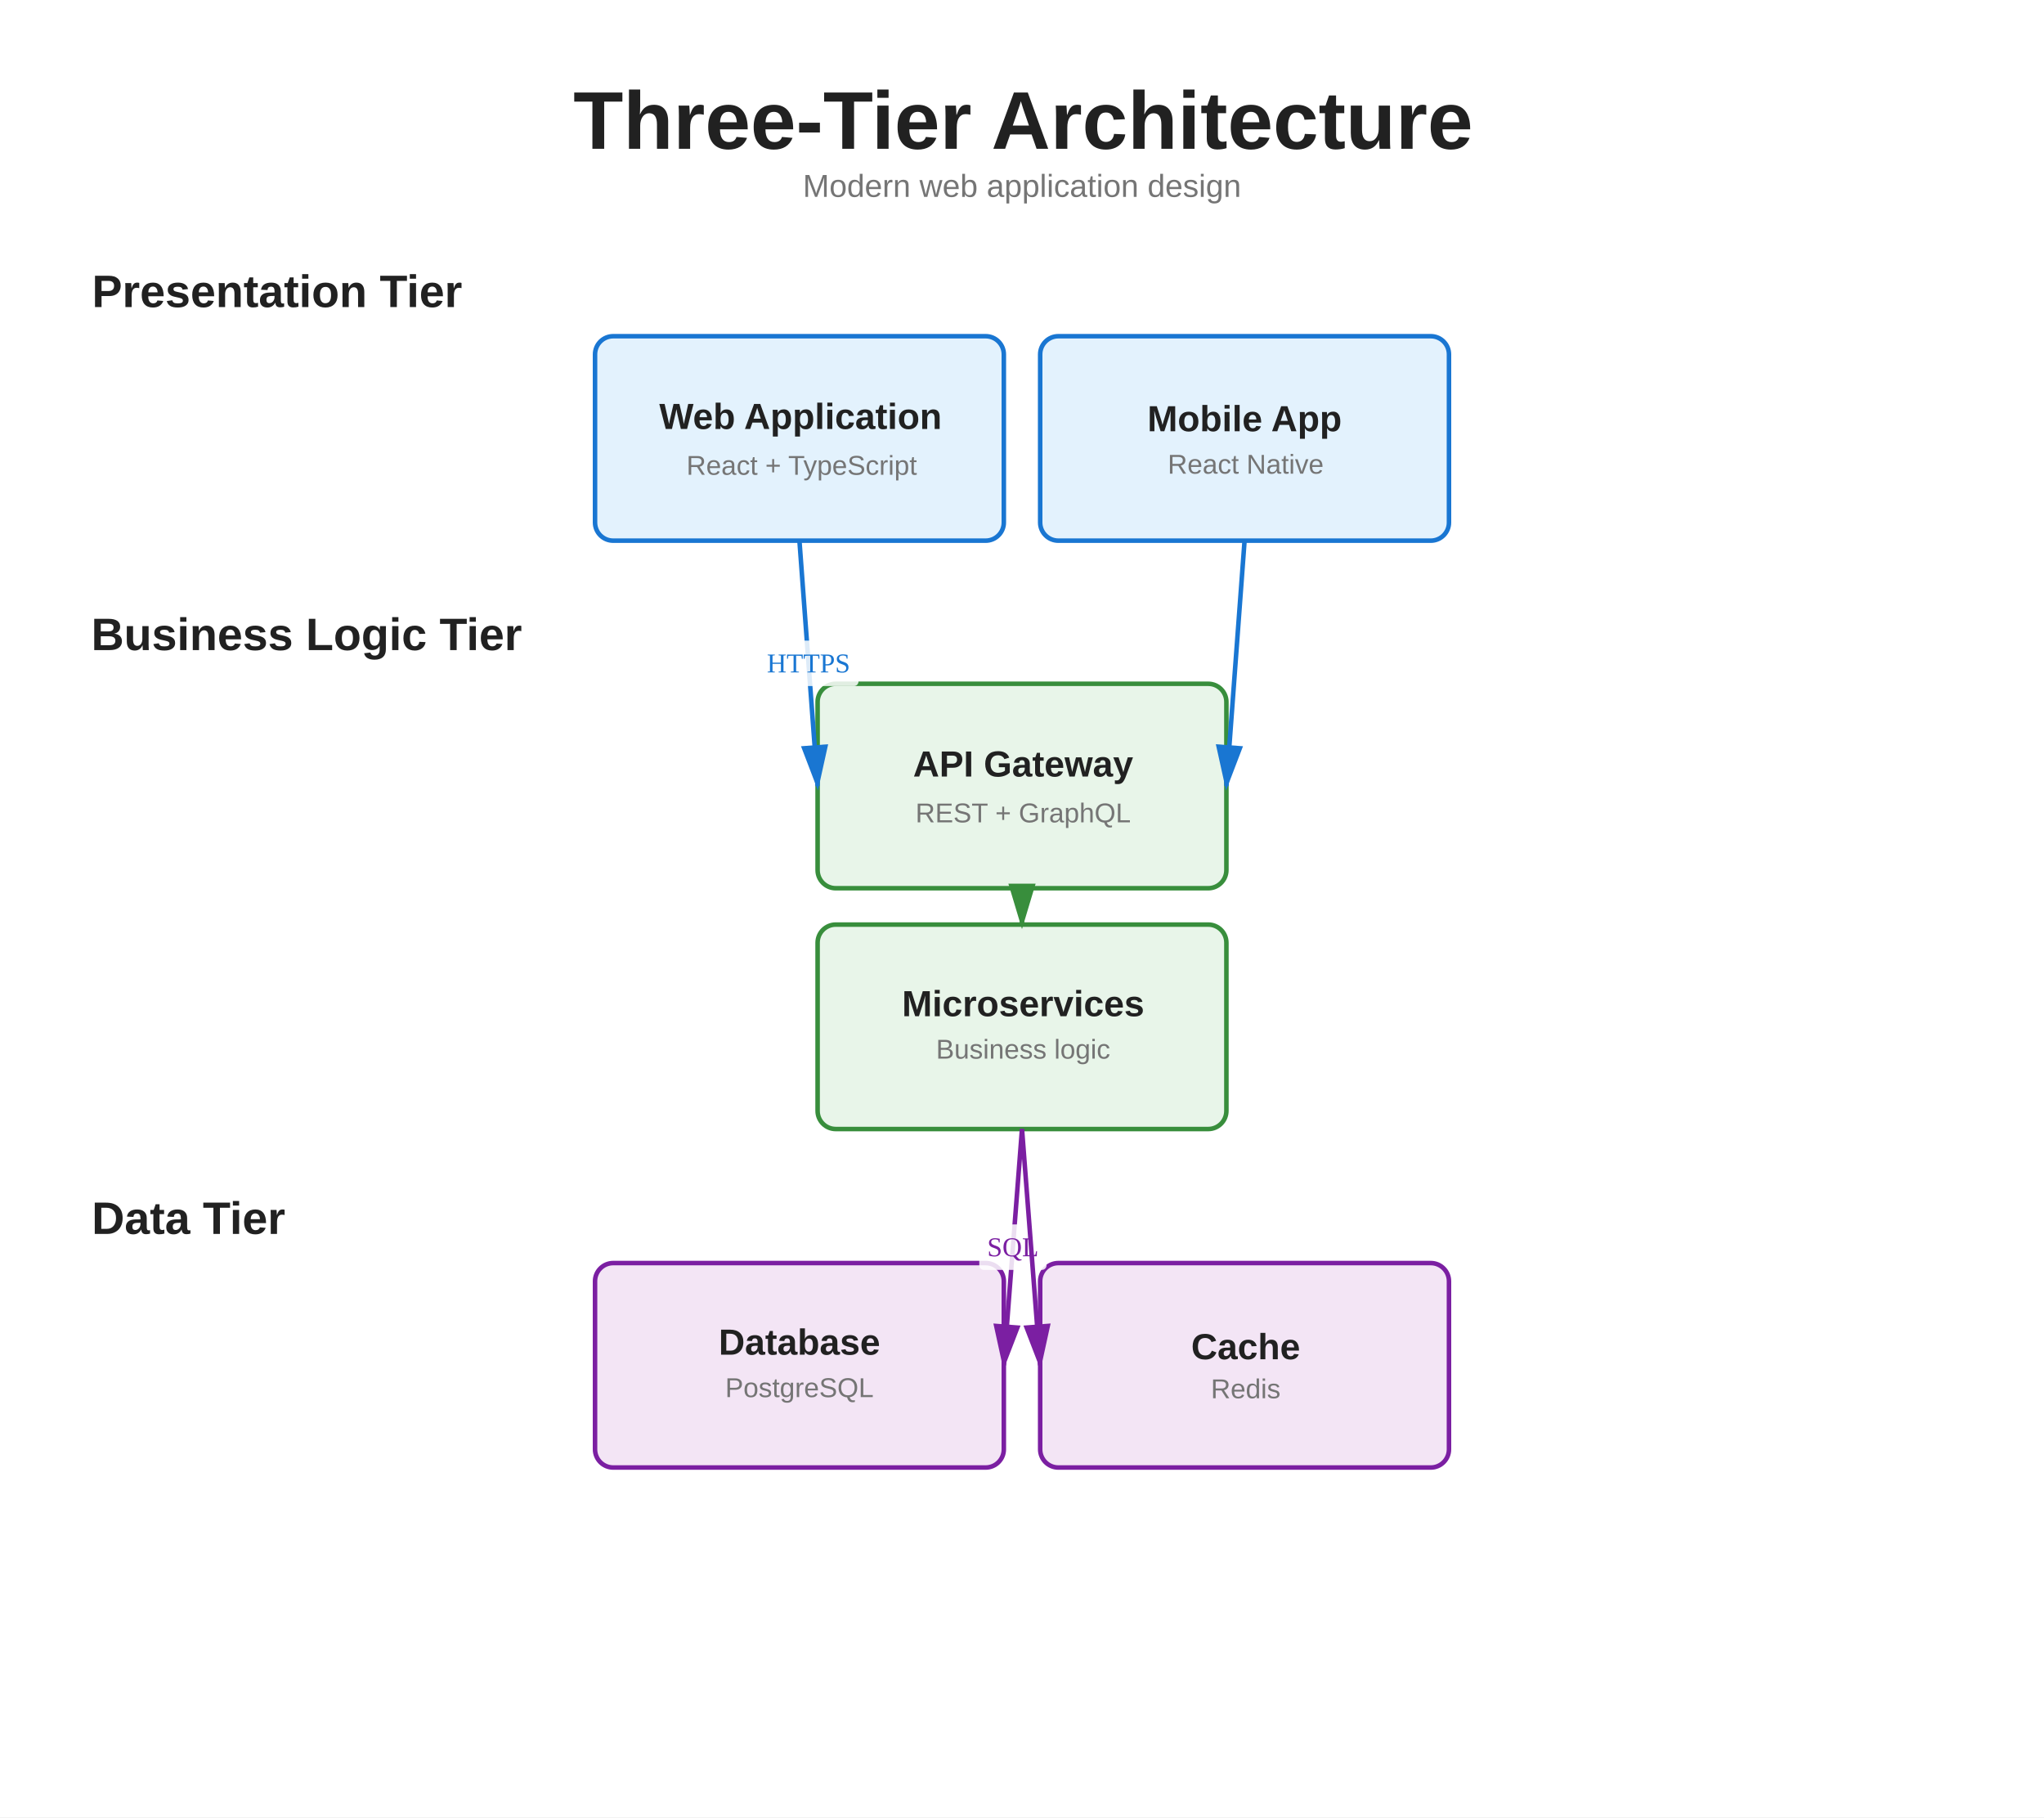
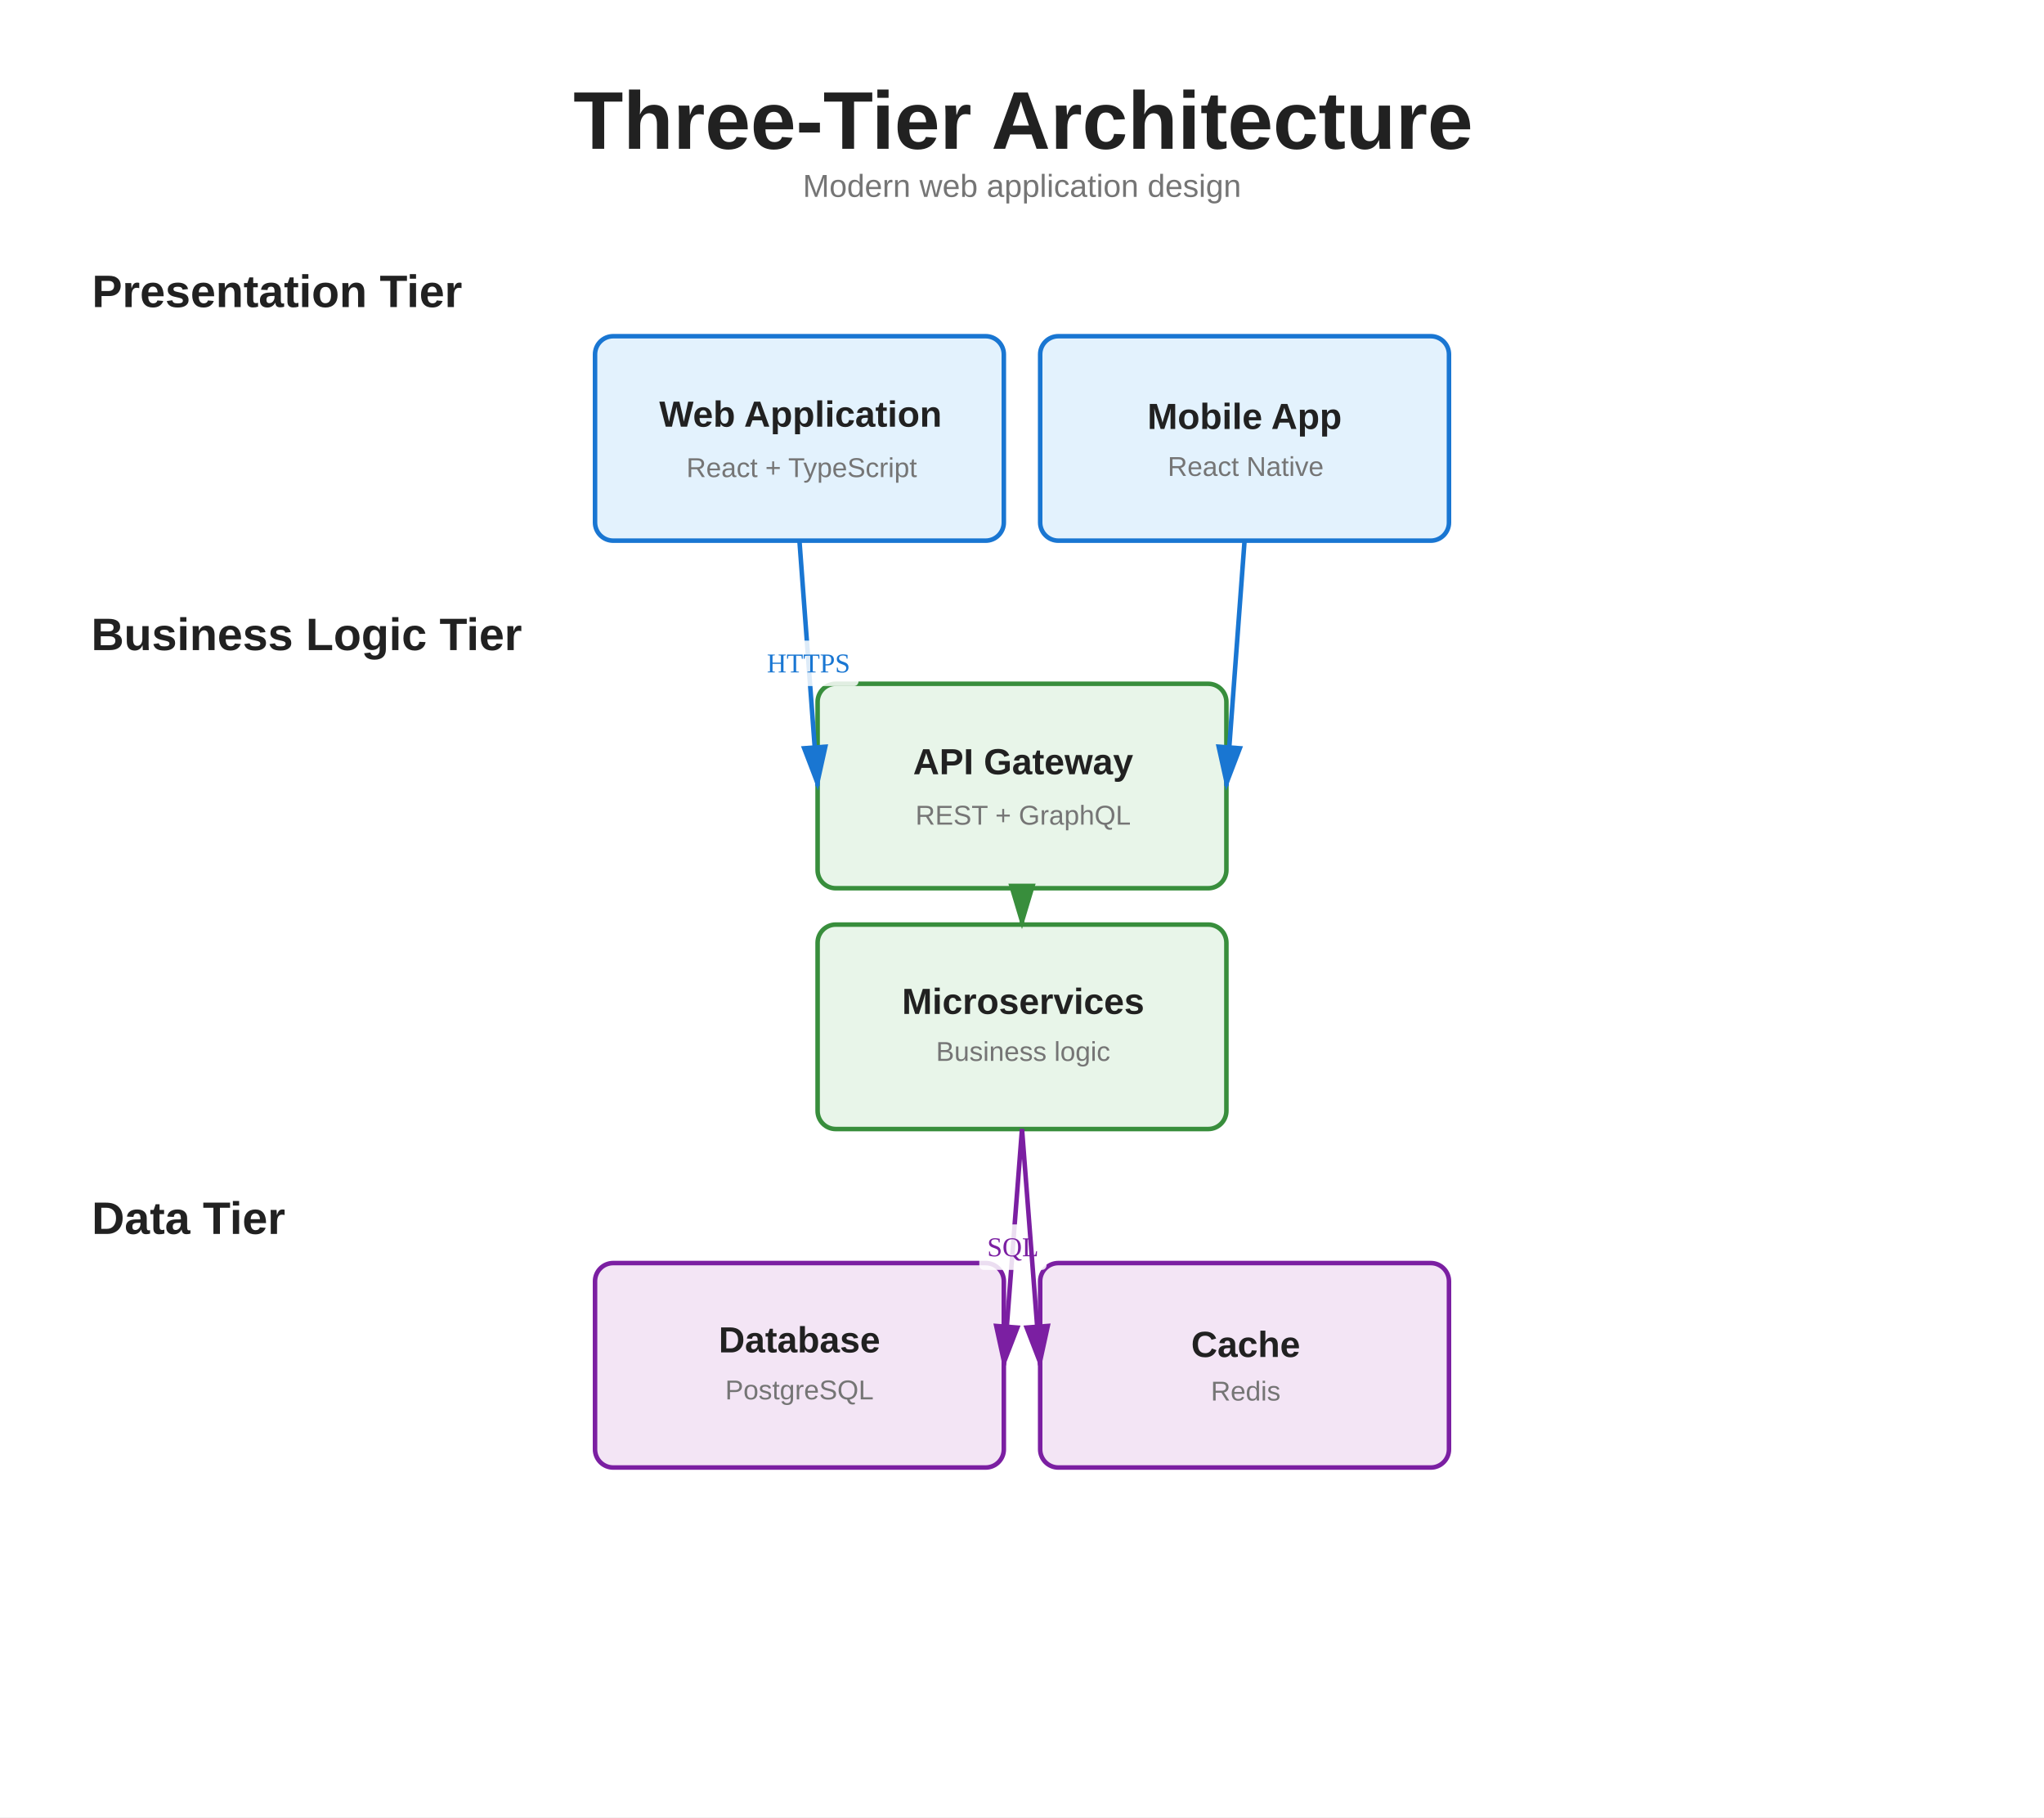
<svg xmlns="http://www.w3.org/2000/svg" width="900" height="800" viewBox="0 0 900 800">
  <defs>
    <marker id="arrowhead-1976d2" markerWidth="10" markerHeight="10" refX="9" refY="3" orient="auto">
      <polygon points="0 0, 10 3, 0 6" fill="#1976d2" />
    </marker>
    <marker id="arrowhead-388e3c" markerWidth="10" markerHeight="10" refX="9" refY="3" orient="auto">
      <polygon points="0 0, 10 3, 0 6" fill="#388e3c" />
    </marker>
    <marker id="arrowhead-7b1fa2" markerWidth="10" markerHeight="10" refX="9" refY="3" orient="auto">
      <polygon points="0 0, 10 3, 0 6" fill="#7b1fa2" />
    </marker>
  </defs>
  <rect width="900" height="800" fill="white" />
  <text x="450.5" y="65.5" font-size="36" font-family="Arial, sans-serif" fill="#212121" font-weight="bold" text-anchor="middle">Three-Tier Architecture</text>
  <text x="450" y="86.667" font-size="14" font-family="Arial, sans-serif" fill="#757575" font-weight="normal" text-anchor="middle">Modern web application design</text>
  <text x="122" y="135.167" font-size="20" font-family="Arial, sans-serif" fill="#212121" font-weight="bold" text-anchor="middle">Presentation Tier</text>
  <rect x="262" y="148" width="180" height="90" fill="#e3f2fd" stroke="#1976d2" stroke-width="2" rx="8" />
-   <text x="352.5" y="188.833" font-size="16" font-family="Arial, sans-serif" fill="#212121" font-weight="bold" text-anchor="middle">Web Application</text>
-   <text x="353" y="209" font-size="12" font-family="Arial, sans-serif" fill="#757575" font-weight="normal" text-anchor="middle">React + TypeScript</text>
+   <text x="352.5" y="187.833" font-size="16" font-family="Arial, sans-serif" fill="#212121" font-weight="bold" text-anchor="middle">Web Application</text>
+   <text x="353" y="210" font-size="12" font-family="Arial, sans-serif" fill="#757575" font-weight="normal" text-anchor="middle">React + TypeScript</text>
  <rect x="458" y="148" width="180" height="90" fill="#e3f2fd" stroke="#1976d2" stroke-width="2" rx="8" />
-   <text x="548" y="189.833" font-size="16" font-family="Arial, sans-serif" fill="#212121" font-weight="bold" text-anchor="middle">Mobile App</text>
-   <text x="548.5" y="208.5" font-size="12" font-family="Arial, sans-serif" fill="#757575" font-weight="normal" text-anchor="middle">React Native</text>
+   <text x="548" y="188.833" font-size="16" font-family="Arial, sans-serif" fill="#212121" font-weight="bold" text-anchor="middle">Mobile App</text>
+   <text x="548.5" y="209.5" font-size="12" font-family="Arial, sans-serif" fill="#757575" font-weight="normal" text-anchor="middle">React Native</text>
  <text x="135" y="286.167" font-size="20" font-family="Arial, sans-serif" fill="#212121" font-weight="bold" text-anchor="middle">Business Logic Tier</text>
  <rect x="360" y="301" width="180" height="90" fill="#e8f5e9" stroke="#388e3c" stroke-width="2" rx="8" />
-   <text x="450.5" y="341.833" font-size="16" font-family="Arial, sans-serif" fill="#212121" font-weight="bold" text-anchor="middle">API Gateway</text>
-   <text x="450.5" y="362" font-size="12" font-family="Arial, sans-serif" fill="#757575" font-weight="normal" text-anchor="middle">REST + GraphQL</text>
+   <text x="450.5" y="340.833" font-size="16" font-family="Arial, sans-serif" fill="#212121" font-weight="bold" text-anchor="middle">API Gateway</text>
+   <text x="450.5" y="363" font-size="12" font-family="Arial, sans-serif" fill="#757575" font-weight="normal" text-anchor="middle">REST + GraphQL</text>
  <rect x="360" y="407" width="180" height="90" fill="#e8f5e9" stroke="#388e3c" stroke-width="2" rx="8" />
-   <text x="450.5" y="447.333" font-size="16" font-family="Arial, sans-serif" fill="#212121" font-weight="bold" text-anchor="middle">Microservices</text>
-   <text x="450.5" y="466" font-size="12" font-family="Arial, sans-serif" fill="#757575" font-weight="normal" text-anchor="middle">Business logic</text>
+   <text x="450.5" y="446.333" font-size="16" font-family="Arial, sans-serif" fill="#212121" font-weight="bold" text-anchor="middle">Microservices</text>
+   <text x="450.5" y="467" font-size="12" font-family="Arial, sans-serif" fill="#757575" font-weight="normal" text-anchor="middle">Business logic</text>
  <text x="83" y="543.167" font-size="20" font-family="Arial, sans-serif" fill="#212121" font-weight="bold" text-anchor="middle">Data Tier</text>
  <rect x="262" y="556" width="180" height="90" fill="#f3e5f5" stroke="#7b1fa2" stroke-width="2" rx="8" />
-   <text x="352" y="596.333" font-size="16" font-family="Arial, sans-serif" fill="#212121" font-weight="bold" text-anchor="middle">Database</text>
-   <text x="352" y="615" font-size="12" font-family="Arial, sans-serif" fill="#757575" font-weight="normal" text-anchor="middle">PostgreSQL</text>
+   <text x="352" y="595.333" font-size="16" font-family="Arial, sans-serif" fill="#212121" font-weight="bold" text-anchor="middle">Database</text>
+   <text x="352" y="616" font-size="12" font-family="Arial, sans-serif" fill="#757575" font-weight="normal" text-anchor="middle">PostgreSQL</text>
  <rect x="458" y="556" width="180" height="90" fill="#f3e5f5" stroke="#7b1fa2" stroke-width="2" rx="8" />
-   <text x="548.5" y="598.333" font-size="16" font-family="Arial, sans-serif" fill="#212121" font-weight="bold" text-anchor="middle">Cache</text>
-   <text x="548.5" y="615.5" font-size="12" font-family="Arial, sans-serif" fill="#757575" font-weight="normal" text-anchor="middle">Redis</text>
+   <text x="548.5" y="597.333" font-size="16" font-family="Arial, sans-serif" fill="#212121" font-weight="bold" text-anchor="middle">Cache</text>
+   <text x="548.5" y="616.5" font-size="12" font-family="Arial, sans-serif" fill="#757575" font-weight="normal" text-anchor="middle">Redis</text>
  <line x1="352" y1="238" x2="360" y2="346" stroke="#1976d2" stroke-width="2" marker-end="url(#arrowhead-1976d2)" />
  <rect x="334" y="282" width="44" height="20" fill="white" fill-opacity="0.85" rx="2" />
  <text x="356" y="296" font-size="12" fill="#1976d2" text-anchor="middle">HTTPS</text>
  <line x1="548" y1="238" x2="540" y2="346" stroke="#1976d2" stroke-width="2" marker-end="url(#arrowhead-1976d2)" />
  <line x1="450" y1="391" x2="450" y2="407" stroke="#388e3c" stroke-width="2" marker-end="url(#arrowhead-388e3c)" />
  <line x1="450" y1="497" x2="442" y2="601" stroke="#7b1fa2" stroke-width="2" marker-end="url(#arrowhead-7b1fa2)" />
  <rect x="431.2" y="539" width="29.6" height="20" fill="white" fill-opacity="0.85" rx="2" />
  <text x="446" y="553" font-size="12" fill="#7b1fa2" text-anchor="middle">SQL</text>
  <line x1="450" y1="497" x2="458" y2="601" stroke="#7b1fa2" stroke-width="2" marker-end="url(#arrowhead-7b1fa2)" />
</svg>
